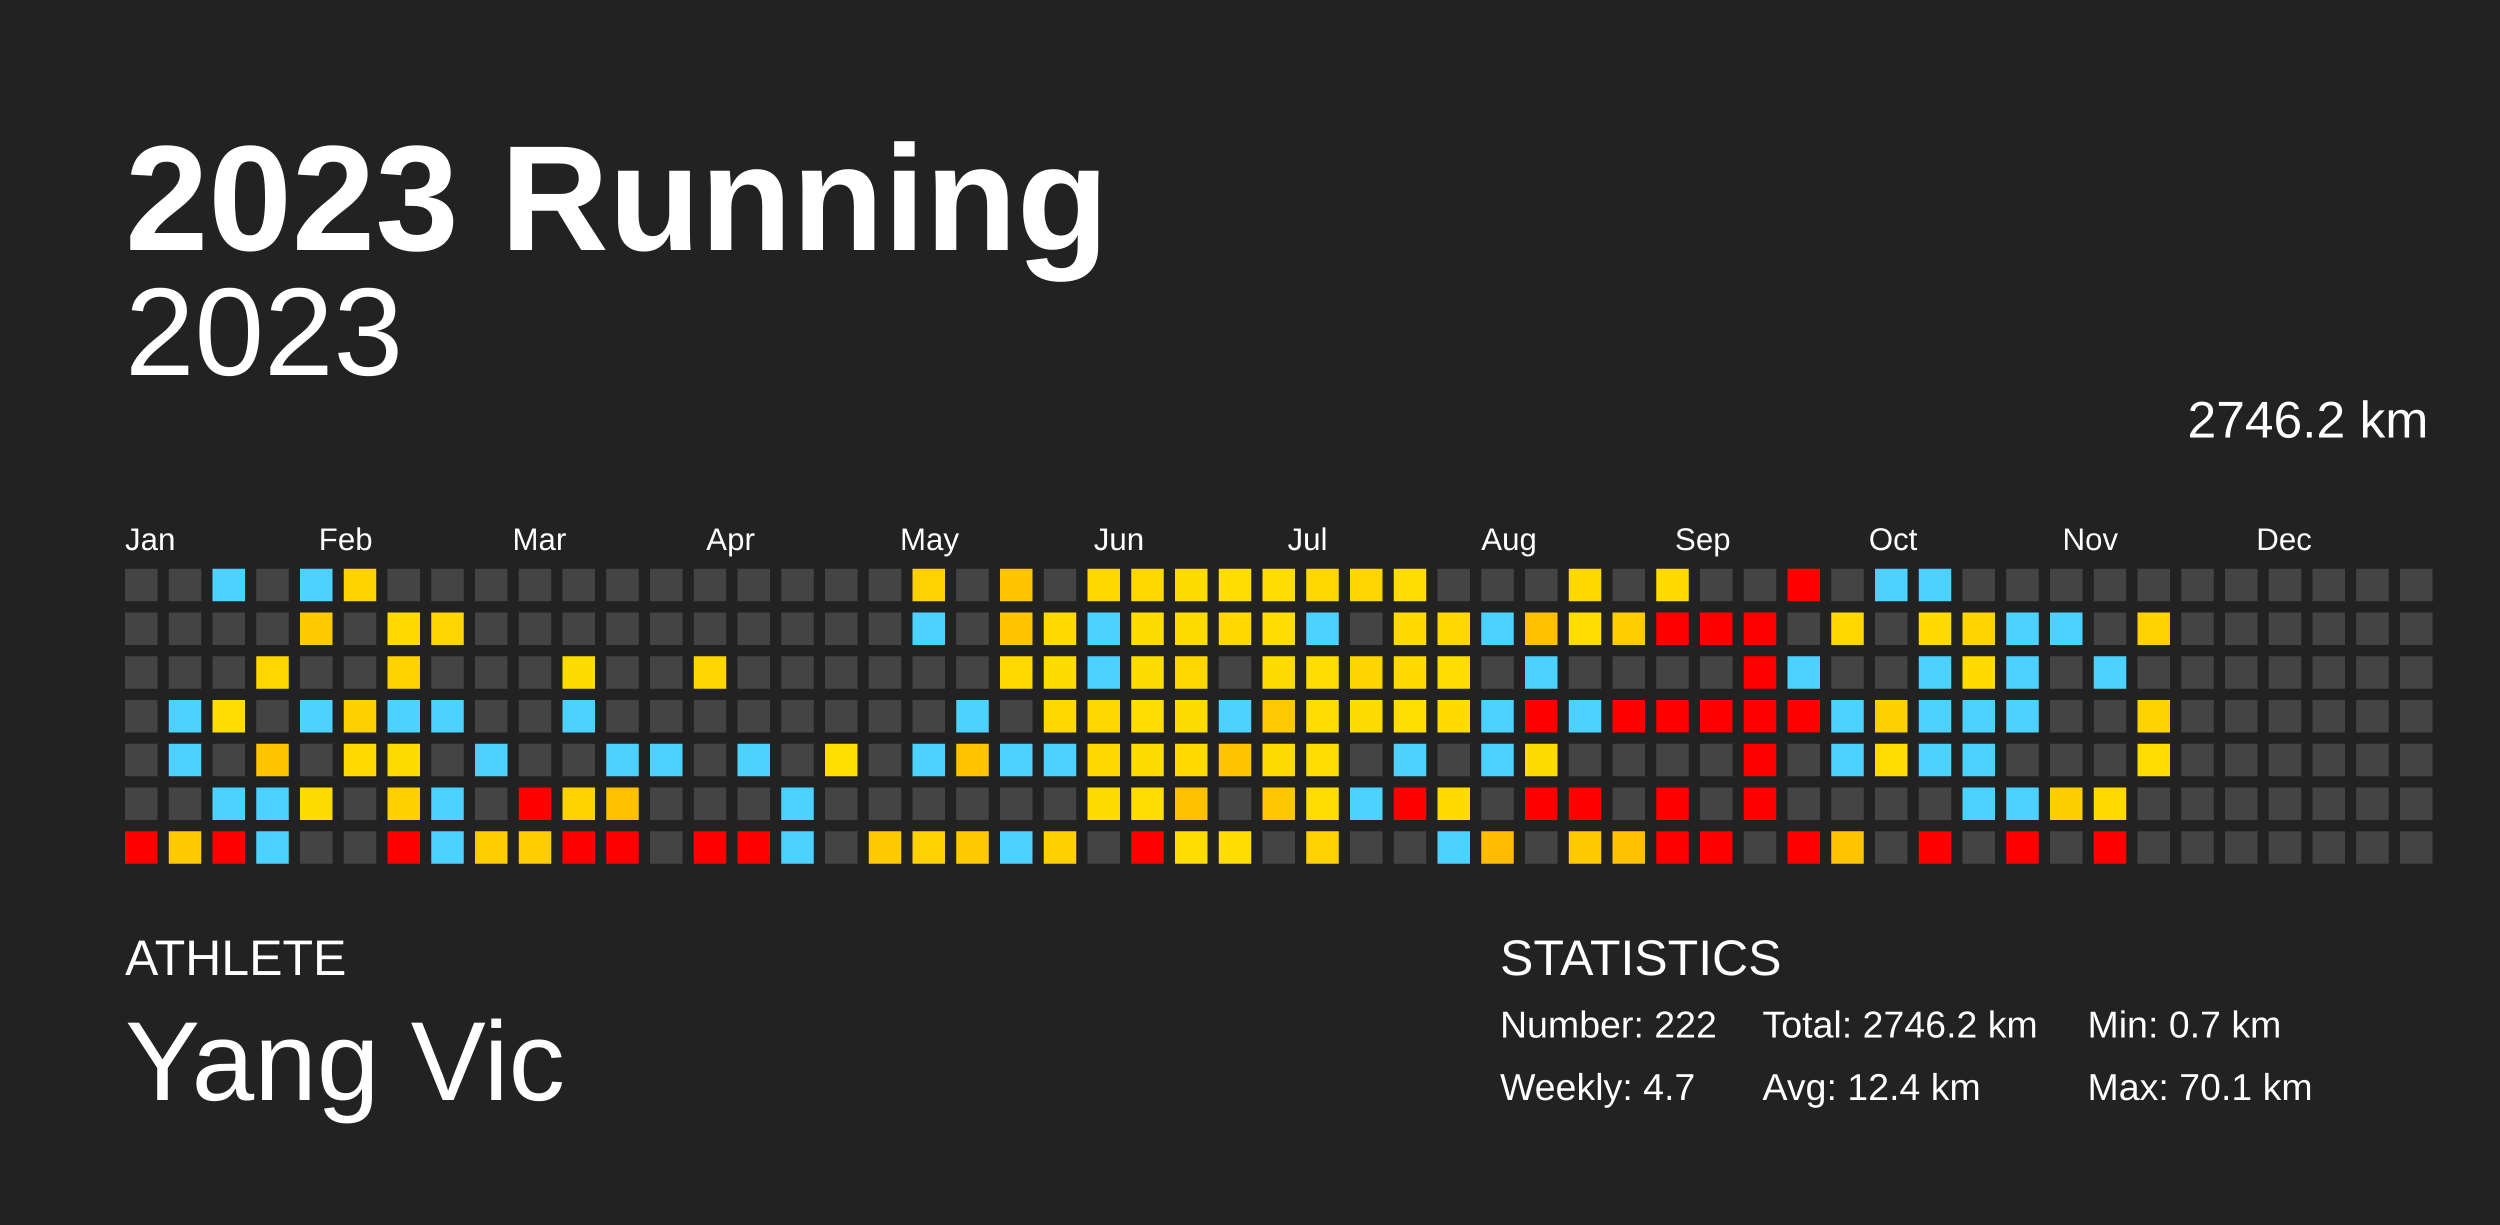
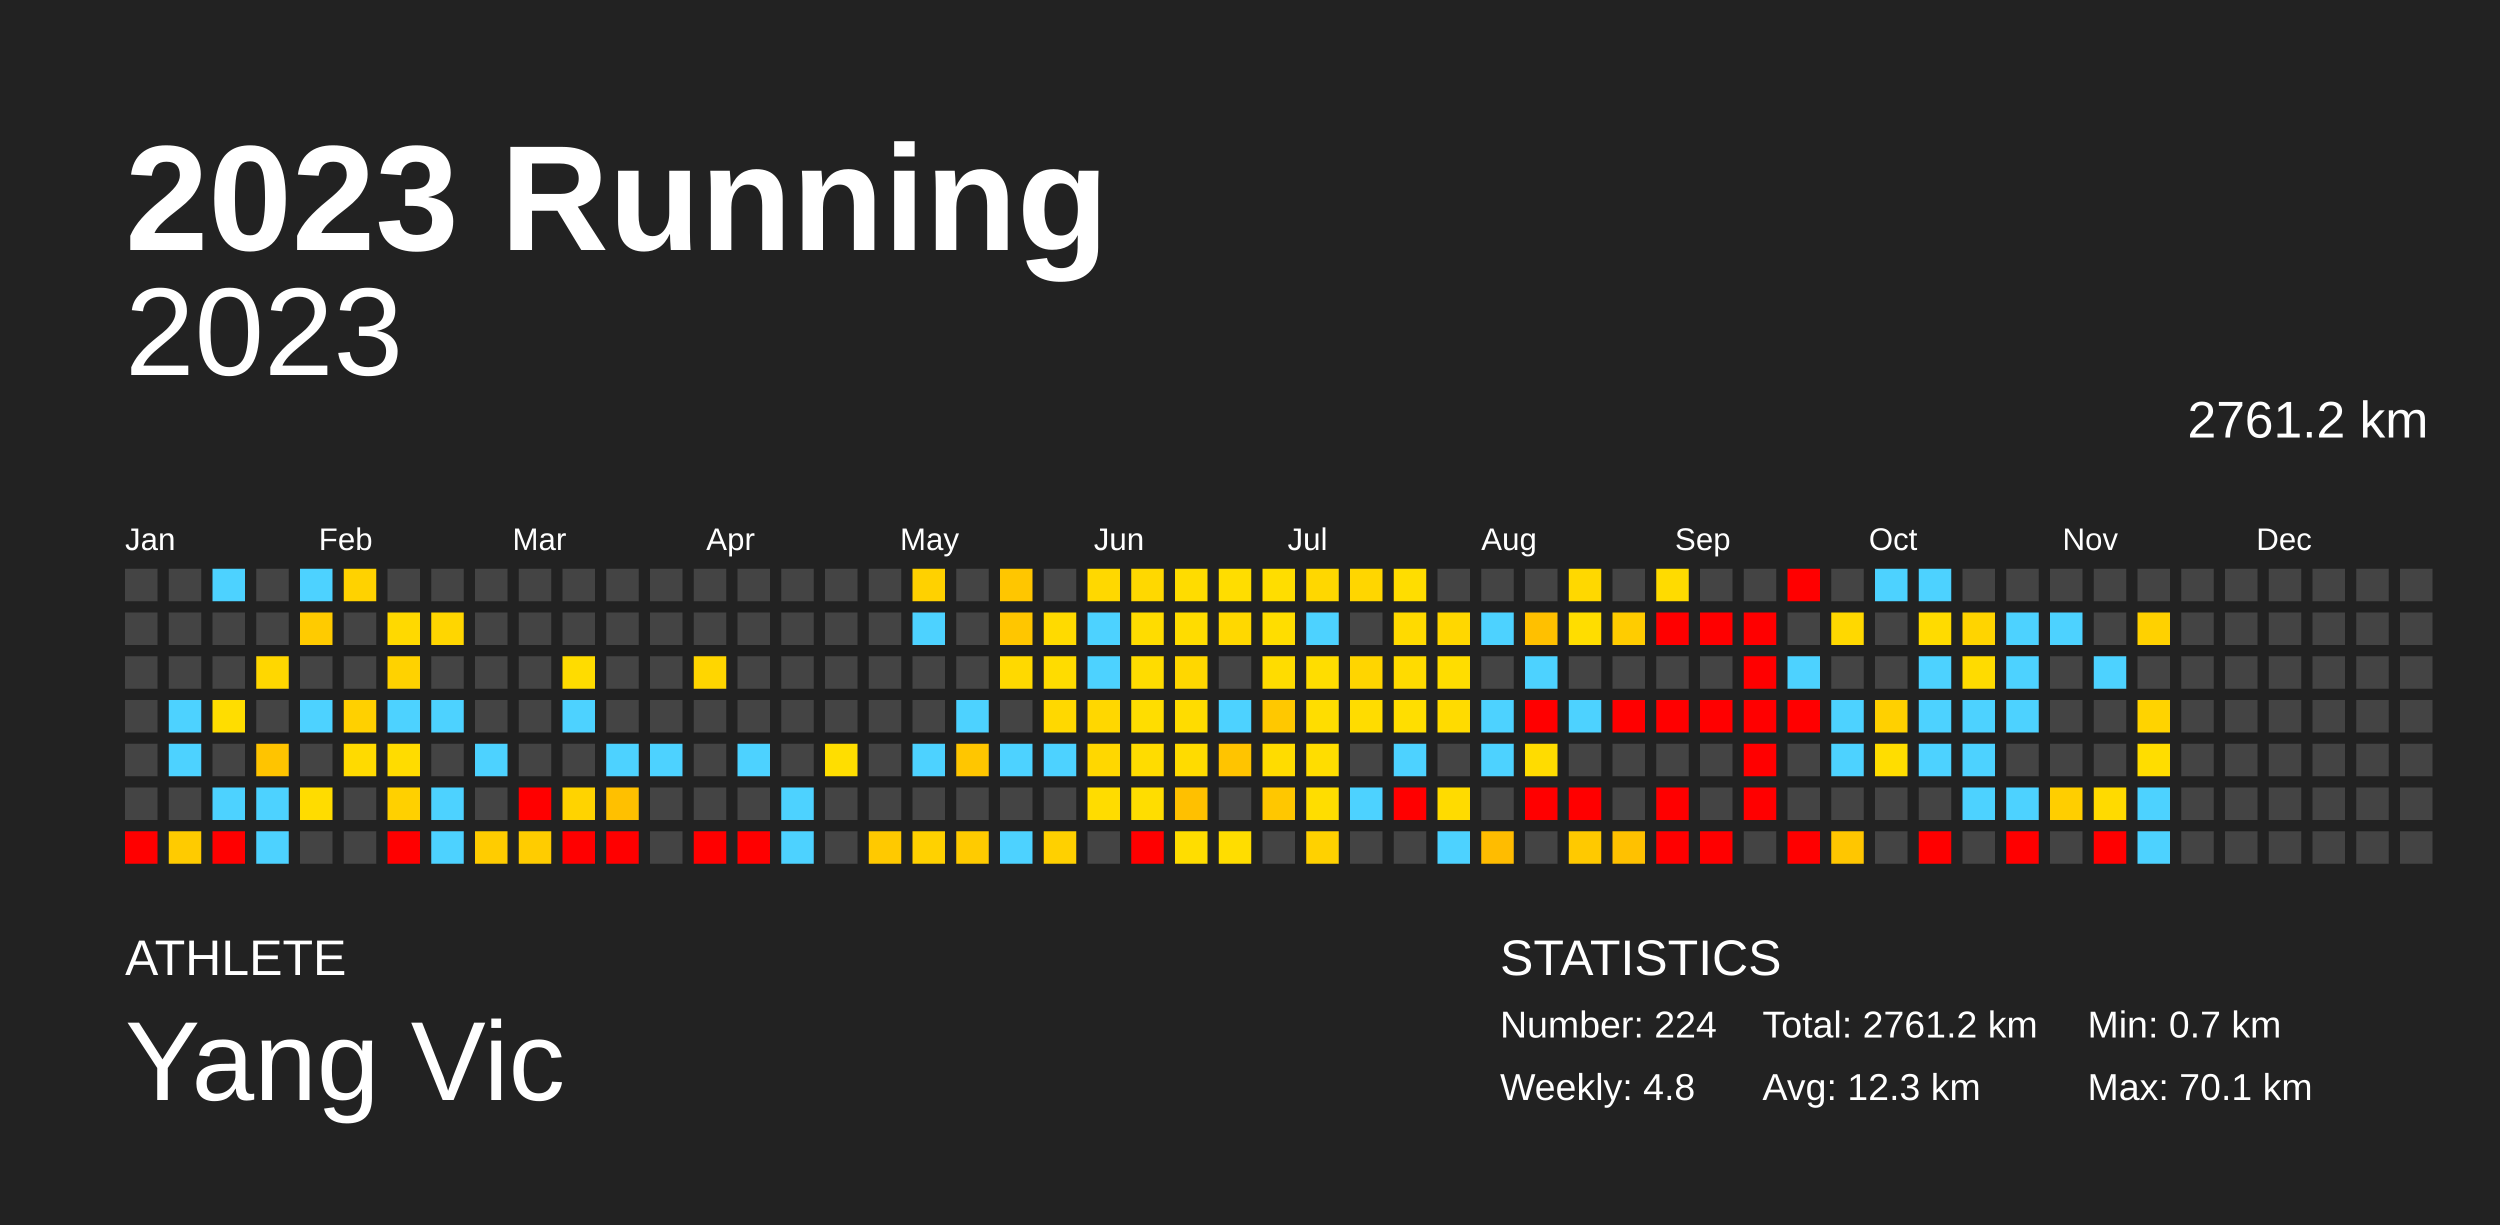
<svg xmlns="http://www.w3.org/2000/svg" baseProfile="full" height="98mm" version="1.1" viewBox="0,0,200,98" width="200mm">
  <defs />
  <rect fill="#222222" height="98" width="200" x="0" y="0" />
  <text fill="#FFFFFF" style="font-size:12px; font-family:Arial; font-weight:bold;" x="10" y="20">2023 Running</text>
  <text fill="#FFFFFF" style="font-size:4px; font-family:Arial" x="10" y="78">ATHLETE</text>
  <text fill="#FFFFFF" style="font-size:9px; font-family:Arial" x="10" y="88">Yang Vic</text>
  <text fill="#FFFFFF" style="font-size:4px; font-family:Arial" x="120" y="78">STATISTICS</text>
-   <text fill="#FFFFFF" style="font-size:3px; font-family:Arial" x="120" y="83">Number: 222</text>
-   <text fill="#FFFFFF" style="font-size:3px; font-family:Arial" x="120" y="88">Weekly: 4.7</text>
-   <text fill="#FFFFFF" style="font-size:3px; font-family:Arial" x="141" y="83">Total: 2746.2 km</text>
-   <text fill="#FFFFFF" style="font-size:3px; font-family:Arial" x="141" y="88">Avg: 12.4 km</text>
+   <text fill="#FFFFFF" style="font-size:3px; font-family:Arial" x="120" y="83">Number: 224</text>
+   <text fill="#FFFFFF" style="font-size:3px; font-family:Arial" x="120" y="88">Weekly: 4.8</text>
+   <text fill="#FFFFFF" style="font-size:3px; font-family:Arial" x="141" y="83">Total: 2761.2 km</text>
+   <text fill="#FFFFFF" style="font-size:3px; font-family:Arial" x="141" y="88">Avg: 12.3 km</text>
  <text fill="#FFFFFF" style="font-size:3px; font-family:Arial" x="167" y="83">Min: 0.7 km</text>
  <text fill="#FFFFFF" style="font-size:3px; font-family:Arial" x="167" y="88">Max: 70.1 km</text>
  <text alignment-baseline="hanging" fill="#FFFFFF" style="font-size:10.0px; font-family:Arial;" x="10" y="30">2023</text>
-   <text alignment-baseline="hanging" fill="#FFFFFF" style="font-size:4.125px; font-family:Arial;" x="175" y="35">2746.2 km</text>
+   <text alignment-baseline="hanging" fill="#FFFFFF" style="font-size:4.125px; font-family:Arial;" x="175" y="35">2761.2 km</text>
  <text fill="#FFFFFF" style="font-size:2.5px; font-family:Arial" x="10.0" y="44">Jan</text>
  <text fill="#FFFFFF" style="font-size:2.5px; font-family:Arial" x="25.5" y="44">Feb</text>
  <text fill="#FFFFFF" style="font-size:2.5px; font-family:Arial" x="41.0" y="44">Mar</text>
  <text fill="#FFFFFF" style="font-size:2.5px; font-family:Arial" x="56.5" y="44">Apr</text>
  <text fill="#FFFFFF" style="font-size:2.5px; font-family:Arial" x="72.0" y="44">May</text>
  <text fill="#FFFFFF" style="font-size:2.5px; font-family:Arial" x="87.5" y="44">Jun</text>
  <text fill="#FFFFFF" style="font-size:2.5px; font-family:Arial" x="103.0" y="44">Jul</text>
  <text fill="#FFFFFF" style="font-size:2.5px; font-family:Arial" x="118.5" y="44">Aug</text>
  <text fill="#FFFFFF" style="font-size:2.5px; font-family:Arial" x="134.0" y="44">Sep</text>
  <text fill="#FFFFFF" style="font-size:2.5px; font-family:Arial" x="149.5" y="44">Oct</text>
  <text fill="#FFFFFF" style="font-size:2.5px; font-family:Arial" x="165.0" y="44">Nov</text>
  <text fill="#FFFFFF" style="font-size:2.5px; font-family:Arial" x="180.5" y="44">Dec</text>
  <rect fill="#444444" height="2.6" width="2.6" x="10.0" y="45.5" />
  <rect fill="#444444" height="2.6" width="2.6" x="10.0" y="49.0" />
  <rect fill="#444444" height="2.6" width="2.6" x="10.0" y="52.5" />
  <rect fill="#444444" height="2.6" width="2.6" x="10.0" y="56.0" />
  <rect fill="#444444" height="2.6" width="2.6" x="10.0" y="59.5" />
  <rect fill="#444444" height="2.6" width="2.6" x="10.0" y="63.0" />
  <rect fill="red" height="2.6" width="2.6" x="10.0" y="66.5" />
  <rect fill="#444444" height="2.6" width="2.6" x="13.5" y="45.5" />
  <rect fill="#444444" height="2.6" width="2.6" x="13.5" y="49.0" />
  <rect fill="#444444" height="2.6" width="2.6" x="13.5" y="52.5" />
  <rect fill="#4dd2ff" height="2.6" width="2.6" x="13.5" y="56.0" />
  <rect fill="#4dd2ff" height="2.6" width="2.6" x="13.5" y="59.5" />
  <rect fill="#444444" height="2.6" width="2.6" x="13.5" y="63.0" />
  <rect fill="#ffcb00" height="2.6" width="2.6" x="13.5" y="66.5" />
  <rect fill="#4dd2ff" height="2.6" width="2.6" x="17.0" y="45.5" />
  <rect fill="#444444" height="2.6" width="2.6" x="17.0" y="49.0" />
  <rect fill="#444444" height="2.6" width="2.6" x="17.0" y="52.5" />
  <rect fill="#ffdd00" height="2.6" width="2.6" x="17.0" y="56.0" />
  <rect fill="#444444" height="2.6" width="2.6" x="17.0" y="59.5" />
  <rect fill="#4dd2ff" height="2.6" width="2.6" x="17.0" y="63.0" />
  <rect fill="red" height="2.6" width="2.6" x="17.0" y="66.5" />
  <rect fill="#444444" height="2.6" width="2.6" x="20.5" y="45.5" />
  <rect fill="#444444" height="2.6" width="2.6" x="20.5" y="49.0" />
  <rect fill="#ffd700" height="2.6" width="2.6" x="20.5" y="52.5" />
  <rect fill="#444444" height="2.6" width="2.6" x="20.5" y="56.0" />
  <rect fill="#ffc400" height="2.6" width="2.6" x="20.5" y="59.5" />
  <rect fill="#4dd2ff" height="2.6" width="2.6" x="20.5" y="63.0" />
  <rect fill="#4dd2ff" height="2.6" width="2.6" x="20.5" y="66.5" />
  <rect fill="#4dd2ff" height="2.6" width="2.6" x="24.0" y="45.5" />
  <rect fill="#ffcb00" height="2.6" width="2.6" x="24.0" y="49.0" />
  <rect fill="#444444" height="2.6" width="2.6" x="24.0" y="52.5" />
  <rect fill="#4dd2ff" height="2.6" width="2.6" x="24.0" y="56.0" />
  <rect fill="#444444" height="2.6" width="2.6" x="24.0" y="59.5" />
  <rect fill="#ffdc00" height="2.6" width="2.6" x="24.0" y="63.0" />
  <rect fill="#444444" height="2.6" width="2.6" x="24.0" y="66.5" />
  <rect fill="#ffd200" height="2.6" width="2.6" x="27.5" y="45.5" />
  <rect fill="#444444" height="2.6" width="2.6" x="27.5" y="49.0" />
  <rect fill="#444444" height="2.6" width="2.6" x="27.5" y="52.5" />
  <rect fill="#ffd000" height="2.6" width="2.6" x="27.5" y="56.0" />
  <rect fill="#ffda00" height="2.6" width="2.6" x="27.5" y="59.5" />
  <rect fill="#444444" height="2.6" width="2.6" x="27.5" y="63.0" />
  <rect fill="#444444" height="2.6" width="2.6" x="27.5" y="66.5" />
  <rect fill="#444444" height="2.6" width="2.6" x="31.0" y="45.5" />
  <rect fill="#ffd900" height="2.6" width="2.6" x="31.0" y="49.0" />
  <rect fill="#ffd200" height="2.6" width="2.6" x="31.0" y="52.5" />
  <rect fill="#4dd2ff" height="2.6" width="2.6" x="31.0" y="56.0" />
  <rect fill="#ffdc00" height="2.6" width="2.6" x="31.0" y="59.5" />
  <rect fill="#ffd000" height="2.6" width="2.6" x="31.0" y="63.0" />
  <rect fill="red" height="2.6" width="2.6" x="31.0" y="66.5" />
  <rect fill="#444444" height="2.6" width="2.6" x="34.5" y="45.5" />
  <rect fill="#ffd600" height="2.6" width="2.6" x="34.5" y="49.0" />
  <rect fill="#444444" height="2.6" width="2.6" x="34.5" y="52.5" />
  <rect fill="#4dd2ff" height="2.6" width="2.6" x="34.5" y="56.0" />
  <rect fill="#444444" height="2.6" width="2.6" x="34.5" y="59.5" />
  <rect fill="#4dd2ff" height="2.6" width="2.6" x="34.5" y="63.0" />
  <rect fill="#4dd2ff" height="2.6" width="2.6" x="34.5" y="66.5" />
  <rect fill="#444444" height="2.6" width="2.6" x="38.0" y="45.5" />
  <rect fill="#444444" height="2.6" width="2.6" x="38.0" y="49.0" />
  <rect fill="#444444" height="2.6" width="2.6" x="38.0" y="52.5" />
  <rect fill="#444444" height="2.6" width="2.6" x="38.0" y="56.0" />
  <rect fill="#4dd2ff" height="2.6" width="2.6" x="38.0" y="59.5" />
  <rect fill="#444444" height="2.6" width="2.6" x="38.0" y="63.0" />
  <rect fill="#ffcc00" height="2.6" width="2.6" x="38.0" y="66.5" />
  <rect fill="#444444" height="2.6" width="2.6" x="41.5" y="45.5" />
  <rect fill="#444444" height="2.6" width="2.6" x="41.5" y="49.0" />
  <rect fill="#444444" height="2.6" width="2.6" x="41.5" y="52.5" />
  <rect fill="#444444" height="2.6" width="2.6" x="41.5" y="56.0" />
  <rect fill="#444444" height="2.6" width="2.6" x="41.5" y="59.5" />
  <rect fill="red" height="2.6" width="2.6" x="41.5" y="63.0" />
  <rect fill="#ffcc00" height="2.6" width="2.6" x="41.5" y="66.5" />
  <rect fill="#444444" height="2.6" width="2.6" x="45.0" y="45.5" />
  <rect fill="#444444" height="2.6" width="2.6" x="45.0" y="49.0" />
  <rect fill="#ffdc00" height="2.6" width="2.6" x="45.0" y="52.5" />
  <rect fill="#4dd2ff" height="2.6" width="2.6" x="45.0" y="56.0" />
  <rect fill="#444444" height="2.6" width="2.6" x="45.0" y="59.5" />
  <rect fill="#ffd300" height="2.6" width="2.6" x="45.0" y="63.0" />
  <rect fill="red" height="2.6" width="2.6" x="45.0" y="66.5" />
  <rect fill="#444444" height="2.6" width="2.6" x="48.5" y="45.5" />
  <rect fill="#444444" height="2.6" width="2.6" x="48.5" y="49.0" />
  <rect fill="#444444" height="2.6" width="2.6" x="48.5" y="52.5" />
  <rect fill="#444444" height="2.6" width="2.6" x="48.5" y="56.0" />
  <rect fill="#4dd2ff" height="2.6" width="2.6" x="48.5" y="59.5" />
  <rect fill="#ffc000" height="2.6" width="2.6" x="48.5" y="63.0" />
  <rect fill="red" height="2.6" width="2.6" x="48.5" y="66.5" />
  <rect fill="#444444" height="2.6" width="2.6" x="52.0" y="45.5" />
  <rect fill="#444444" height="2.6" width="2.6" x="52.0" y="49.0" />
  <rect fill="#444444" height="2.6" width="2.6" x="52.0" y="52.5" />
  <rect fill="#444444" height="2.6" width="2.6" x="52.0" y="56.0" />
  <rect fill="#4dd2ff" height="2.6" width="2.6" x="52.0" y="59.5" />
  <rect fill="#444444" height="2.6" width="2.6" x="52.0" y="63.0" />
  <rect fill="#444444" height="2.6" width="2.6" x="52.0" y="66.5" />
  <rect fill="#444444" height="2.6" width="2.6" x="55.5" y="45.5" />
  <rect fill="#444444" height="2.6" width="2.6" x="55.5" y="49.0" />
  <rect fill="#ffd600" height="2.6" width="2.6" x="55.5" y="52.5" />
  <rect fill="#444444" height="2.6" width="2.6" x="55.5" y="56.0" />
  <rect fill="#444444" height="2.6" width="2.6" x="55.5" y="59.5" />
  <rect fill="#444444" height="2.6" width="2.6" x="55.5" y="63.0" />
  <rect fill="red" height="2.6" width="2.6" x="55.5" y="66.5" />
  <rect fill="#444444" height="2.6" width="2.6" x="59.0" y="45.5" />
  <rect fill="#444444" height="2.6" width="2.6" x="59.0" y="49.0" />
  <rect fill="#444444" height="2.6" width="2.6" x="59.0" y="52.5" />
  <rect fill="#444444" height="2.6" width="2.6" x="59.0" y="56.0" />
  <rect fill="#4dd2ff" height="2.6" width="2.6" x="59.0" y="59.5" />
  <rect fill="#444444" height="2.6" width="2.6" x="59.0" y="63.0" />
  <rect fill="red" height="2.6" width="2.6" x="59.0" y="66.5" />
  <rect fill="#444444" height="2.6" width="2.6" x="62.5" y="45.5" />
  <rect fill="#444444" height="2.6" width="2.6" x="62.5" y="49.0" />
  <rect fill="#444444" height="2.6" width="2.6" x="62.5" y="52.5" />
  <rect fill="#444444" height="2.6" width="2.6" x="62.5" y="56.0" />
  <rect fill="#444444" height="2.6" width="2.6" x="62.5" y="59.5" />
  <rect fill="#4dd2ff" height="2.6" width="2.6" x="62.5" y="63.0" />
  <rect fill="#4dd2ff" height="2.6" width="2.6" x="62.5" y="66.5" />
  <rect fill="#444444" height="2.6" width="2.6" x="66.0" y="45.5" />
  <rect fill="#444444" height="2.6" width="2.6" x="66.0" y="49.0" />
  <rect fill="#444444" height="2.6" width="2.6" x="66.0" y="52.5" />
  <rect fill="#444444" height="2.6" width="2.6" x="66.0" y="56.0" />
  <rect fill="#ffde00" height="2.6" width="2.6" x="66.0" y="59.5" />
  <rect fill="#444444" height="2.6" width="2.6" x="66.0" y="63.0" />
  <rect fill="#444444" height="2.6" width="2.6" x="66.0" y="66.5" />
  <rect fill="#444444" height="2.6" width="2.6" x="69.5" y="45.5" />
  <rect fill="#444444" height="2.6" width="2.6" x="69.5" y="49.0" />
  <rect fill="#444444" height="2.6" width="2.6" x="69.5" y="52.5" />
  <rect fill="#444444" height="2.6" width="2.6" x="69.5" y="56.0" />
  <rect fill="#444444" height="2.6" width="2.6" x="69.5" y="59.5" />
  <rect fill="#444444" height="2.6" width="2.6" x="69.5" y="63.0" />
  <rect fill="#ffc900" height="2.6" width="2.6" x="69.5" y="66.5" />
  <rect fill="#ffd100" height="2.6" width="2.6" x="73.0" y="45.5" />
  <rect fill="#4dd2ff" height="2.6" width="2.6" x="73.0" y="49.0" />
  <rect fill="#444444" height="2.6" width="2.6" x="73.0" y="52.5" />
  <rect fill="#444444" height="2.6" width="2.6" x="73.0" y="56.0" />
  <rect fill="#4dd2ff" height="2.6" width="2.6" x="73.0" y="59.5" />
  <rect fill="#444444" height="2.6" width="2.6" x="73.0" y="63.0" />
  <rect fill="#ffd100" height="2.6" width="2.6" x="73.0" y="66.5" />
  <rect fill="#444444" height="2.6" width="2.6" x="76.5" y="45.5" />
  <rect fill="#444444" height="2.6" width="2.6" x="76.5" y="49.0" />
  <rect fill="#444444" height="2.6" width="2.6" x="76.5" y="52.5" />
  <rect fill="#4dd2ff" height="2.6" width="2.6" x="76.5" y="56.0" />
  <rect fill="#ffc600" height="2.6" width="2.6" x="76.5" y="59.5" />
  <rect fill="#444444" height="2.6" width="2.6" x="76.5" y="63.0" />
  <rect fill="#ffcb00" height="2.6" width="2.6" x="76.5" y="66.5" />
  <rect fill="#ffc600" height="2.6" width="2.6" x="80.0" y="45.5" />
  <rect fill="#ffc600" height="2.6" width="2.6" x="80.0" y="49.0" />
  <rect fill="#ffd900" height="2.6" width="2.6" x="80.0" y="52.5" />
  <rect fill="#444444" height="2.6" width="2.6" x="80.0" y="56.0" />
  <rect fill="#4dd2ff" height="2.6" width="2.6" x="80.0" y="59.5" />
  <rect fill="#444444" height="2.6" width="2.6" x="80.0" y="63.0" />
  <rect fill="#4dd2ff" height="2.6" width="2.6" x="80.0" y="66.5" />
  <rect fill="#444444" height="2.6" width="2.6" x="83.5" y="45.5" />
  <rect fill="#ffda00" height="2.6" width="2.6" x="83.5" y="49.0" />
  <rect fill="#ffdc00" height="2.6" width="2.6" x="83.5" y="52.5" />
  <rect fill="#ffd800" height="2.6" width="2.6" x="83.5" y="56.0" />
  <rect fill="#4dd2ff" height="2.6" width="2.6" x="83.5" y="59.5" />
  <rect fill="#444444" height="2.6" width="2.6" x="83.5" y="63.0" />
  <rect fill="#ffd000" height="2.6" width="2.6" x="83.5" y="66.5" />
  <rect fill="#ffd800" height="2.6" width="2.6" x="87.0" y="45.5" />
  <rect fill="#4dd2ff" height="2.6" width="2.6" x="87.0" y="49.0" />
  <rect fill="#4dd2ff" height="2.6" width="2.6" x="87.0" y="52.5" />
  <rect fill="#ffd700" height="2.6" width="2.6" x="87.0" y="56.0" />
  <rect fill="#ffd700" height="2.6" width="2.6" x="87.0" y="59.5" />
  <rect fill="#ffdc00" height="2.6" width="2.6" x="87.0" y="63.0" />
  <rect fill="#444444" height="2.6" width="2.6" x="87.0" y="66.5" />
  <rect fill="#ffd800" height="2.6" width="2.6" x="90.5" y="45.5" />
  <rect fill="#ffdc00" height="2.6" width="2.6" x="90.5" y="49.0" />
  <rect fill="#ffdc00" height="2.6" width="2.6" x="90.5" y="52.5" />
  <rect fill="#ffdd00" height="2.6" width="2.6" x="90.5" y="56.0" />
  <rect fill="#ffdc00" height="2.6" width="2.6" x="90.5" y="59.5" />
  <rect fill="#ffdd00" height="2.6" width="2.6" x="90.5" y="63.0" />
  <rect fill="red" height="2.6" width="2.6" x="90.5" y="66.5" />
  <rect fill="#ffdc00" height="2.6" width="2.6" x="94.0" y="45.5" />
  <rect fill="#ffdc00" height="2.6" width="2.6" x="94.0" y="49.0" />
  <rect fill="#ffd700" height="2.6" width="2.6" x="94.0" y="52.5" />
  <rect fill="#ffdc00" height="2.6" width="2.6" x="94.0" y="56.0" />
  <rect fill="#ffdb00" height="2.6" width="2.6" x="94.0" y="59.5" />
  <rect fill="#ffc000" height="2.6" width="2.6" x="94.0" y="63.0" />
  <rect fill="#ffdd00" height="2.6" width="2.6" x="94.0" y="66.5" />
  <rect fill="#ffdd00" height="2.6" width="2.6" x="97.5" y="45.5" />
  <rect fill="#ffd800" height="2.6" width="2.6" x="97.5" y="49.0" />
  <rect fill="#444444" height="2.6" width="2.6" x="97.5" y="52.5" />
  <rect fill="#4dd2ff" height="2.6" width="2.6" x="97.5" y="56.0" />
  <rect fill="#ffc400" height="2.6" width="2.6" x="97.5" y="59.5" />
  <rect fill="#444444" height="2.6" width="2.6" x="97.5" y="63.0" />
  <rect fill="#ffdd00" height="2.6" width="2.6" x="97.5" y="66.5" />
  <rect fill="#ffdd00" height="2.6" width="2.6" x="101.0" y="45.5" />
  <rect fill="#ffdd00" height="2.6" width="2.6" x="101.0" y="49.0" />
  <rect fill="#ffdc00" height="2.6" width="2.6" x="101.0" y="52.5" />
  <rect fill="#ffc800" height="2.6" width="2.6" x="101.0" y="56.0" />
  <rect fill="#ffdc00" height="2.6" width="2.6" x="101.0" y="59.5" />
  <rect fill="#ffc700" height="2.6" width="2.6" x="101.0" y="63.0" />
  <rect fill="#444444" height="2.6" width="2.6" x="101.0" y="66.5" />
  <rect fill="#ffd700" height="2.6" width="2.6" x="104.5" y="45.5" />
  <rect fill="#4dd2ff" height="2.6" width="2.6" x="104.5" y="49.0" />
  <rect fill="#ffdd00" height="2.6" width="2.6" x="104.5" y="52.5" />
  <rect fill="#ffdd00" height="2.6" width="2.6" x="104.5" y="56.0" />
  <rect fill="#ffdd00" height="2.6" width="2.6" x="104.5" y="59.5" />
  <rect fill="#ffdd00" height="2.6" width="2.6" x="104.5" y="63.0" />
  <rect fill="#ffd100" height="2.6" width="2.6" x="104.5" y="66.5" />
  <rect fill="#ffd600" height="2.6" width="2.6" x="108.0" y="45.5" />
  <rect fill="#444444" height="2.6" width="2.6" x="108.0" y="49.0" />
  <rect fill="#ffd500" height="2.6" width="2.6" x="108.0" y="52.5" />
  <rect fill="#ffdc00" height="2.6" width="2.6" x="108.0" y="56.0" />
  <rect fill="#444444" height="2.6" width="2.6" x="108.0" y="59.5" />
  <rect fill="#4dd2ff" height="2.6" width="2.6" x="108.0" y="63.0" />
  <rect fill="#444444" height="2.6" width="2.6" x="108.0" y="66.5" />
  <rect fill="#ffdd00" height="2.6" width="2.6" x="111.5" y="45.5" />
  <rect fill="#ffda00" height="2.6" width="2.6" x="111.5" y="49.0" />
  <rect fill="#ffdb00" height="2.6" width="2.6" x="111.5" y="52.5" />
  <rect fill="#ffde00" height="2.6" width="2.6" x="111.5" y="56.0" />
  <rect fill="#4dd2ff" height="2.6" width="2.6" x="111.5" y="59.5" />
  <rect fill="red" height="2.6" width="2.6" x="111.5" y="63.0" />
  <rect fill="#444444" height="2.6" width="2.6" x="111.5" y="66.5" />
  <rect fill="#444444" height="2.6" width="2.6" x="115.0" y="45.5" />
  <rect fill="#ffd700" height="2.6" width="2.6" x="115.0" y="49.0" />
  <rect fill="#ffdd00" height="2.6" width="2.6" x="115.0" y="52.5" />
  <rect fill="#ffdb00" height="2.6" width="2.6" x="115.0" y="56.0" />
  <rect fill="#444444" height="2.6" width="2.6" x="115.0" y="59.5" />
  <rect fill="#ffdb00" height="2.6" width="2.6" x="115.0" y="63.0" />
  <rect fill="#4dd2ff" height="2.6" width="2.6" x="115.0" y="66.5" />
  <rect fill="#444444" height="2.6" width="2.6" x="118.5" y="45.5" />
  <rect fill="#4dd2ff" height="2.6" width="2.6" x="118.5" y="49.0" />
  <rect fill="#444444" height="2.6" width="2.6" x="118.5" y="52.5" />
  <rect fill="#4dd2ff" height="2.6" width="2.6" x="118.5" y="56.0" />
  <rect fill="#4dd2ff" height="2.6" width="2.6" x="118.5" y="59.5" />
  <rect fill="#444444" height="2.6" width="2.6" x="118.5" y="63.0" />
  <rect fill="#ffbc00" height="2.6" width="2.6" x="118.5" y="66.5" />
  <rect fill="#444444" height="2.6" width="2.6" x="122.0" y="45.5" />
  <rect fill="#ffc000" height="2.6" width="2.6" x="122.0" y="49.0" />
  <rect fill="#4dd2ff" height="2.6" width="2.6" x="122.0" y="52.5" />
  <rect fill="red" height="2.6" width="2.6" x="122.0" y="56.0" />
  <rect fill="#ffdc00" height="2.6" width="2.6" x="122.0" y="59.5" />
  <rect fill="red" height="2.6" width="2.6" x="122.0" y="63.0" />
  <rect fill="#444444" height="2.6" width="2.6" x="122.0" y="66.5" />
  <rect fill="#ffd800" height="2.6" width="2.6" x="125.5" y="45.5" />
  <rect fill="#ffdd00" height="2.6" width="2.6" x="125.5" y="49.0" />
  <rect fill="#444444" height="2.6" width="2.6" x="125.5" y="52.5" />
  <rect fill="#4dd2ff" height="2.6" width="2.6" x="125.5" y="56.0" />
  <rect fill="#444444" height="2.6" width="2.6" x="125.5" y="59.5" />
  <rect fill="red" height="2.6" width="2.6" x="125.5" y="63.0" />
  <rect fill="#ffc900" height="2.6" width="2.6" x="125.5" y="66.5" />
  <rect fill="#444444" height="2.6" width="2.6" x="129.0" y="45.5" />
  <rect fill="#ffcc00" height="2.6" width="2.6" x="129.0" y="49.0" />
  <rect fill="#444444" height="2.6" width="2.6" x="129.0" y="52.5" />
  <rect fill="red" height="2.6" width="2.6" x="129.0" y="56.0" />
  <rect fill="#444444" height="2.6" width="2.6" x="129.0" y="59.5" />
  <rect fill="#444444" height="2.6" width="2.6" x="129.0" y="63.0" />
  <rect fill="#ffc100" height="2.6" width="2.6" x="129.0" y="66.5" />
  <rect fill="#ffdb00" height="2.6" width="2.6" x="132.5" y="45.5" />
  <rect fill="red" height="2.6" width="2.6" x="132.5" y="49.0" />
  <rect fill="#444444" height="2.6" width="2.6" x="132.5" y="52.5" />
  <rect fill="red" height="2.6" width="2.6" x="132.5" y="56.0" />
  <rect fill="#444444" height="2.6" width="2.6" x="132.5" y="59.5" />
  <rect fill="red" height="2.6" width="2.6" x="132.5" y="63.0" />
  <rect fill="red" height="2.6" width="2.6" x="132.5" y="66.5" />
  <rect fill="#444444" height="2.6" width="2.6" x="136.0" y="45.5" />
  <rect fill="red" height="2.6" width="2.6" x="136.0" y="49.0" />
  <rect fill="#444444" height="2.6" width="2.6" x="136.0" y="52.5" />
  <rect fill="red" height="2.6" width="2.6" x="136.0" y="56.0" />
  <rect fill="#444444" height="2.6" width="2.6" x="136.0" y="59.5" />
  <rect fill="#444444" height="2.6" width="2.6" x="136.0" y="63.0" />
  <rect fill="red" height="2.6" width="2.6" x="136.0" y="66.5" />
  <rect fill="#444444" height="2.6" width="2.6" x="139.5" y="45.5" />
  <rect fill="red" height="2.6" width="2.6" x="139.5" y="49.0" />
  <rect fill="red" height="2.6" width="2.6" x="139.5" y="52.5" />
  <rect fill="red" height="2.6" width="2.6" x="139.5" y="56.0" />
  <rect fill="red" height="2.6" width="2.6" x="139.5" y="59.5" />
  <rect fill="red" height="2.6" width="2.6" x="139.5" y="63.0" />
  <rect fill="#444444" height="2.6" width="2.6" x="139.5" y="66.5" />
  <rect fill="red" height="2.6" width="2.6" x="143.0" y="45.5" />
  <rect fill="#444444" height="2.6" width="2.6" x="143.0" y="49.0" />
  <rect fill="#4dd2ff" height="2.6" width="2.6" x="143.0" y="52.5" />
  <rect fill="red" height="2.6" width="2.6" x="143.0" y="56.0" />
  <rect fill="#444444" height="2.6" width="2.6" x="143.0" y="59.5" />
  <rect fill="#444444" height="2.6" width="2.6" x="143.0" y="63.0" />
  <rect fill="red" height="2.6" width="2.6" x="143.0" y="66.5" />
  <rect fill="#444444" height="2.6" width="2.6" x="146.5" y="45.5" />
  <rect fill="#ffd800" height="2.6" width="2.6" x="146.5" y="49.0" />
  <rect fill="#444444" height="2.6" width="2.6" x="146.5" y="52.5" />
  <rect fill="#4dd2ff" height="2.6" width="2.6" x="146.5" y="56.0" />
  <rect fill="#4dd2ff" height="2.6" width="2.6" x="146.5" y="59.5" />
  <rect fill="#444444" height="2.6" width="2.6" x="146.5" y="63.0" />
  <rect fill="#ffc600" height="2.6" width="2.6" x="146.5" y="66.5" />
  <rect fill="#4dd2ff" height="2.6" width="2.6" x="150.0" y="45.5" />
  <rect fill="#444444" height="2.6" width="2.6" x="150.0" y="49.0" />
  <rect fill="#444444" height="2.6" width="2.6" x="150.0" y="52.5" />
  <rect fill="#ffd000" height="2.6" width="2.6" x="150.0" y="56.0" />
  <rect fill="#ffdd00" height="2.6" width="2.6" x="150.0" y="59.5" />
  <rect fill="#444444" height="2.6" width="2.6" x="150.0" y="63.0" />
  <rect fill="#444444" height="2.6" width="2.6" x="150.0" y="66.5" />
  <rect fill="#4dd2ff" height="2.6" width="2.6" x="153.5" y="45.5" />
  <rect fill="#ffdb00" height="2.6" width="2.6" x="153.5" y="49.0" />
  <rect fill="#4dd2ff" height="2.6" width="2.6" x="153.5" y="52.5" />
  <rect fill="#4dd2ff" height="2.6" width="2.6" x="153.5" y="56.0" />
  <rect fill="#4dd2ff" height="2.6" width="2.6" x="153.5" y="59.5" />
  <rect fill="#444444" height="2.6" width="2.6" x="153.5" y="63.0" />
  <rect fill="red" height="2.6" width="2.6" x="153.5" y="66.5" />
  <rect fill="#444444" height="2.6" width="2.6" x="157.0" y="45.5" />
  <rect fill="#ffd400" height="2.6" width="2.6" x="157.0" y="49.0" />
  <rect fill="#ffdb00" height="2.6" width="2.6" x="157.0" y="52.5" />
  <rect fill="#4dd2ff" height="2.6" width="2.6" x="157.0" y="56.0" />
  <rect fill="#4dd2ff" height="2.6" width="2.6" x="157.0" y="59.5" />
  <rect fill="#4dd2ff" height="2.6" width="2.6" x="157.0" y="63.0" />
  <rect fill="#444444" height="2.6" width="2.6" x="157.0" y="66.5" />
  <rect fill="#444444" height="2.6" width="2.6" x="160.5" y="45.5" />
  <rect fill="#4dd2ff" height="2.6" width="2.6" x="160.5" y="49.0" />
  <rect fill="#4dd2ff" height="2.6" width="2.6" x="160.5" y="52.5" />
  <rect fill="#4dd2ff" height="2.6" width="2.6" x="160.5" y="56.0" />
  <rect fill="#444444" height="2.6" width="2.6" x="160.5" y="59.5" />
  <rect fill="#4dd2ff" height="2.6" width="2.6" x="160.5" y="63.0" />
  <rect fill="red" height="2.6" width="2.6" x="160.5" y="66.5" />
  <rect fill="#444444" height="2.6" width="2.6" x="164.0" y="45.5" />
  <rect fill="#4dd2ff" height="2.6" width="2.6" x="164.0" y="49.0" />
  <rect fill="#444444" height="2.6" width="2.6" x="164.0" y="52.5" />
  <rect fill="#444444" height="2.6" width="2.6" x="164.0" y="56.0" />
  <rect fill="#444444" height="2.6" width="2.6" x="164.0" y="59.5" />
  <rect fill="#ffce00" height="2.6" width="2.6" x="164.0" y="63.0" />
  <rect fill="#444444" height="2.6" width="2.6" x="164.0" y="66.5" />
  <rect fill="#444444" height="2.6" width="2.6" x="167.5" y="45.5" />
  <rect fill="#444444" height="2.6" width="2.6" x="167.5" y="49.0" />
  <rect fill="#4dd2ff" height="2.6" width="2.6" x="167.5" y="52.5" />
  <rect fill="#444444" height="2.6" width="2.6" x="167.5" y="56.0" />
  <rect fill="#444444" height="2.6" width="2.6" x="167.5" y="59.5" />
  <rect fill="#ffda00" height="2.6" width="2.6" x="167.5" y="63.0" />
  <rect fill="red" height="2.6" width="2.6" x="167.5" y="66.5" />
  <rect fill="#444444" height="2.6" width="2.6" x="171.0" y="45.5" />
  <rect fill="#ffd100" height="2.6" width="2.6" x="171.0" y="49.0" />
  <rect fill="#444444" height="2.6" width="2.6" x="171.0" y="52.5" />
  <rect fill="#ffd300" height="2.6" width="2.6" x="171.0" y="56.0" />
  <rect fill="#ffdd00" height="2.6" width="2.6" x="171.0" y="59.5" />
-   <rect fill="#444444" height="2.6" width="2.6" x="171.0" y="63.0" />
-   <rect fill="#444444" height="2.6" width="2.6" x="171.0" y="66.5" />
+   <rect fill="#4dd2ff" height="2.6" width="2.6" x="171.0" y="63.0" />
+   <rect fill="#4dd2ff" height="2.6" width="2.6" x="171.0" y="66.5" />
  <rect fill="#444444" height="2.6" width="2.6" x="174.5" y="45.5" />
  <rect fill="#444444" height="2.6" width="2.6" x="174.5" y="49.0" />
  <rect fill="#444444" height="2.6" width="2.6" x="174.5" y="52.5" />
  <rect fill="#444444" height="2.6" width="2.6" x="174.5" y="56.0" />
  <rect fill="#444444" height="2.6" width="2.6" x="174.5" y="59.5" />
  <rect fill="#444444" height="2.6" width="2.6" x="174.5" y="63.0" />
  <rect fill="#444444" height="2.6" width="2.6" x="174.5" y="66.5" />
  <rect fill="#444444" height="2.6" width="2.6" x="178.0" y="45.5" />
  <rect fill="#444444" height="2.6" width="2.6" x="178.0" y="49.0" />
  <rect fill="#444444" height="2.6" width="2.6" x="178.0" y="52.5" />
  <rect fill="#444444" height="2.6" width="2.6" x="178.0" y="56.0" />
  <rect fill="#444444" height="2.6" width="2.6" x="178.0" y="59.5" />
  <rect fill="#444444" height="2.6" width="2.6" x="178.0" y="63.0" />
  <rect fill="#444444" height="2.6" width="2.6" x="178.0" y="66.5" />
  <rect fill="#444444" height="2.6" width="2.6" x="181.5" y="45.5" />
  <rect fill="#444444" height="2.6" width="2.6" x="181.5" y="49.0" />
  <rect fill="#444444" height="2.6" width="2.6" x="181.5" y="52.5" />
  <rect fill="#444444" height="2.6" width="2.6" x="181.5" y="56.0" />
  <rect fill="#444444" height="2.6" width="2.6" x="181.5" y="59.5" />
  <rect fill="#444444" height="2.6" width="2.6" x="181.5" y="63.0" />
  <rect fill="#444444" height="2.6" width="2.6" x="181.5" y="66.5" />
  <rect fill="#444444" height="2.6" width="2.6" x="185.0" y="45.5" />
  <rect fill="#444444" height="2.6" width="2.6" x="185.0" y="49.0" />
  <rect fill="#444444" height="2.6" width="2.6" x="185.0" y="52.5" />
  <rect fill="#444444" height="2.6" width="2.6" x="185.0" y="56.0" />
  <rect fill="#444444" height="2.6" width="2.6" x="185.0" y="59.5" />
  <rect fill="#444444" height="2.6" width="2.6" x="185.0" y="63.0" />
  <rect fill="#444444" height="2.6" width="2.6" x="185.0" y="66.5" />
  <rect fill="#444444" height="2.6" width="2.6" x="188.5" y="45.5" />
  <rect fill="#444444" height="2.6" width="2.6" x="188.5" y="49.0" />
  <rect fill="#444444" height="2.6" width="2.6" x="188.5" y="52.5" />
  <rect fill="#444444" height="2.6" width="2.6" x="188.5" y="56.0" />
  <rect fill="#444444" height="2.6" width="2.6" x="188.5" y="59.5" />
  <rect fill="#444444" height="2.6" width="2.6" x="188.5" y="63.0" />
  <rect fill="#444444" height="2.6" width="2.6" x="188.5" y="66.5" />
  <rect fill="#444444" height="2.6" width="2.6" x="192.0" y="45.5" />
  <rect fill="#444444" height="2.6" width="2.6" x="192.0" y="49.0" />
  <rect fill="#444444" height="2.6" width="2.6" x="192.0" y="52.5" />
  <rect fill="#444444" height="2.6" width="2.6" x="192.0" y="56.0" />
  <rect fill="#444444" height="2.6" width="2.6" x="192.0" y="59.5" />
  <rect fill="#444444" height="2.6" width="2.6" x="192.0" y="63.0" />
  <rect fill="#444444" height="2.6" width="2.6" x="192.0" y="66.5" />
</svg>
